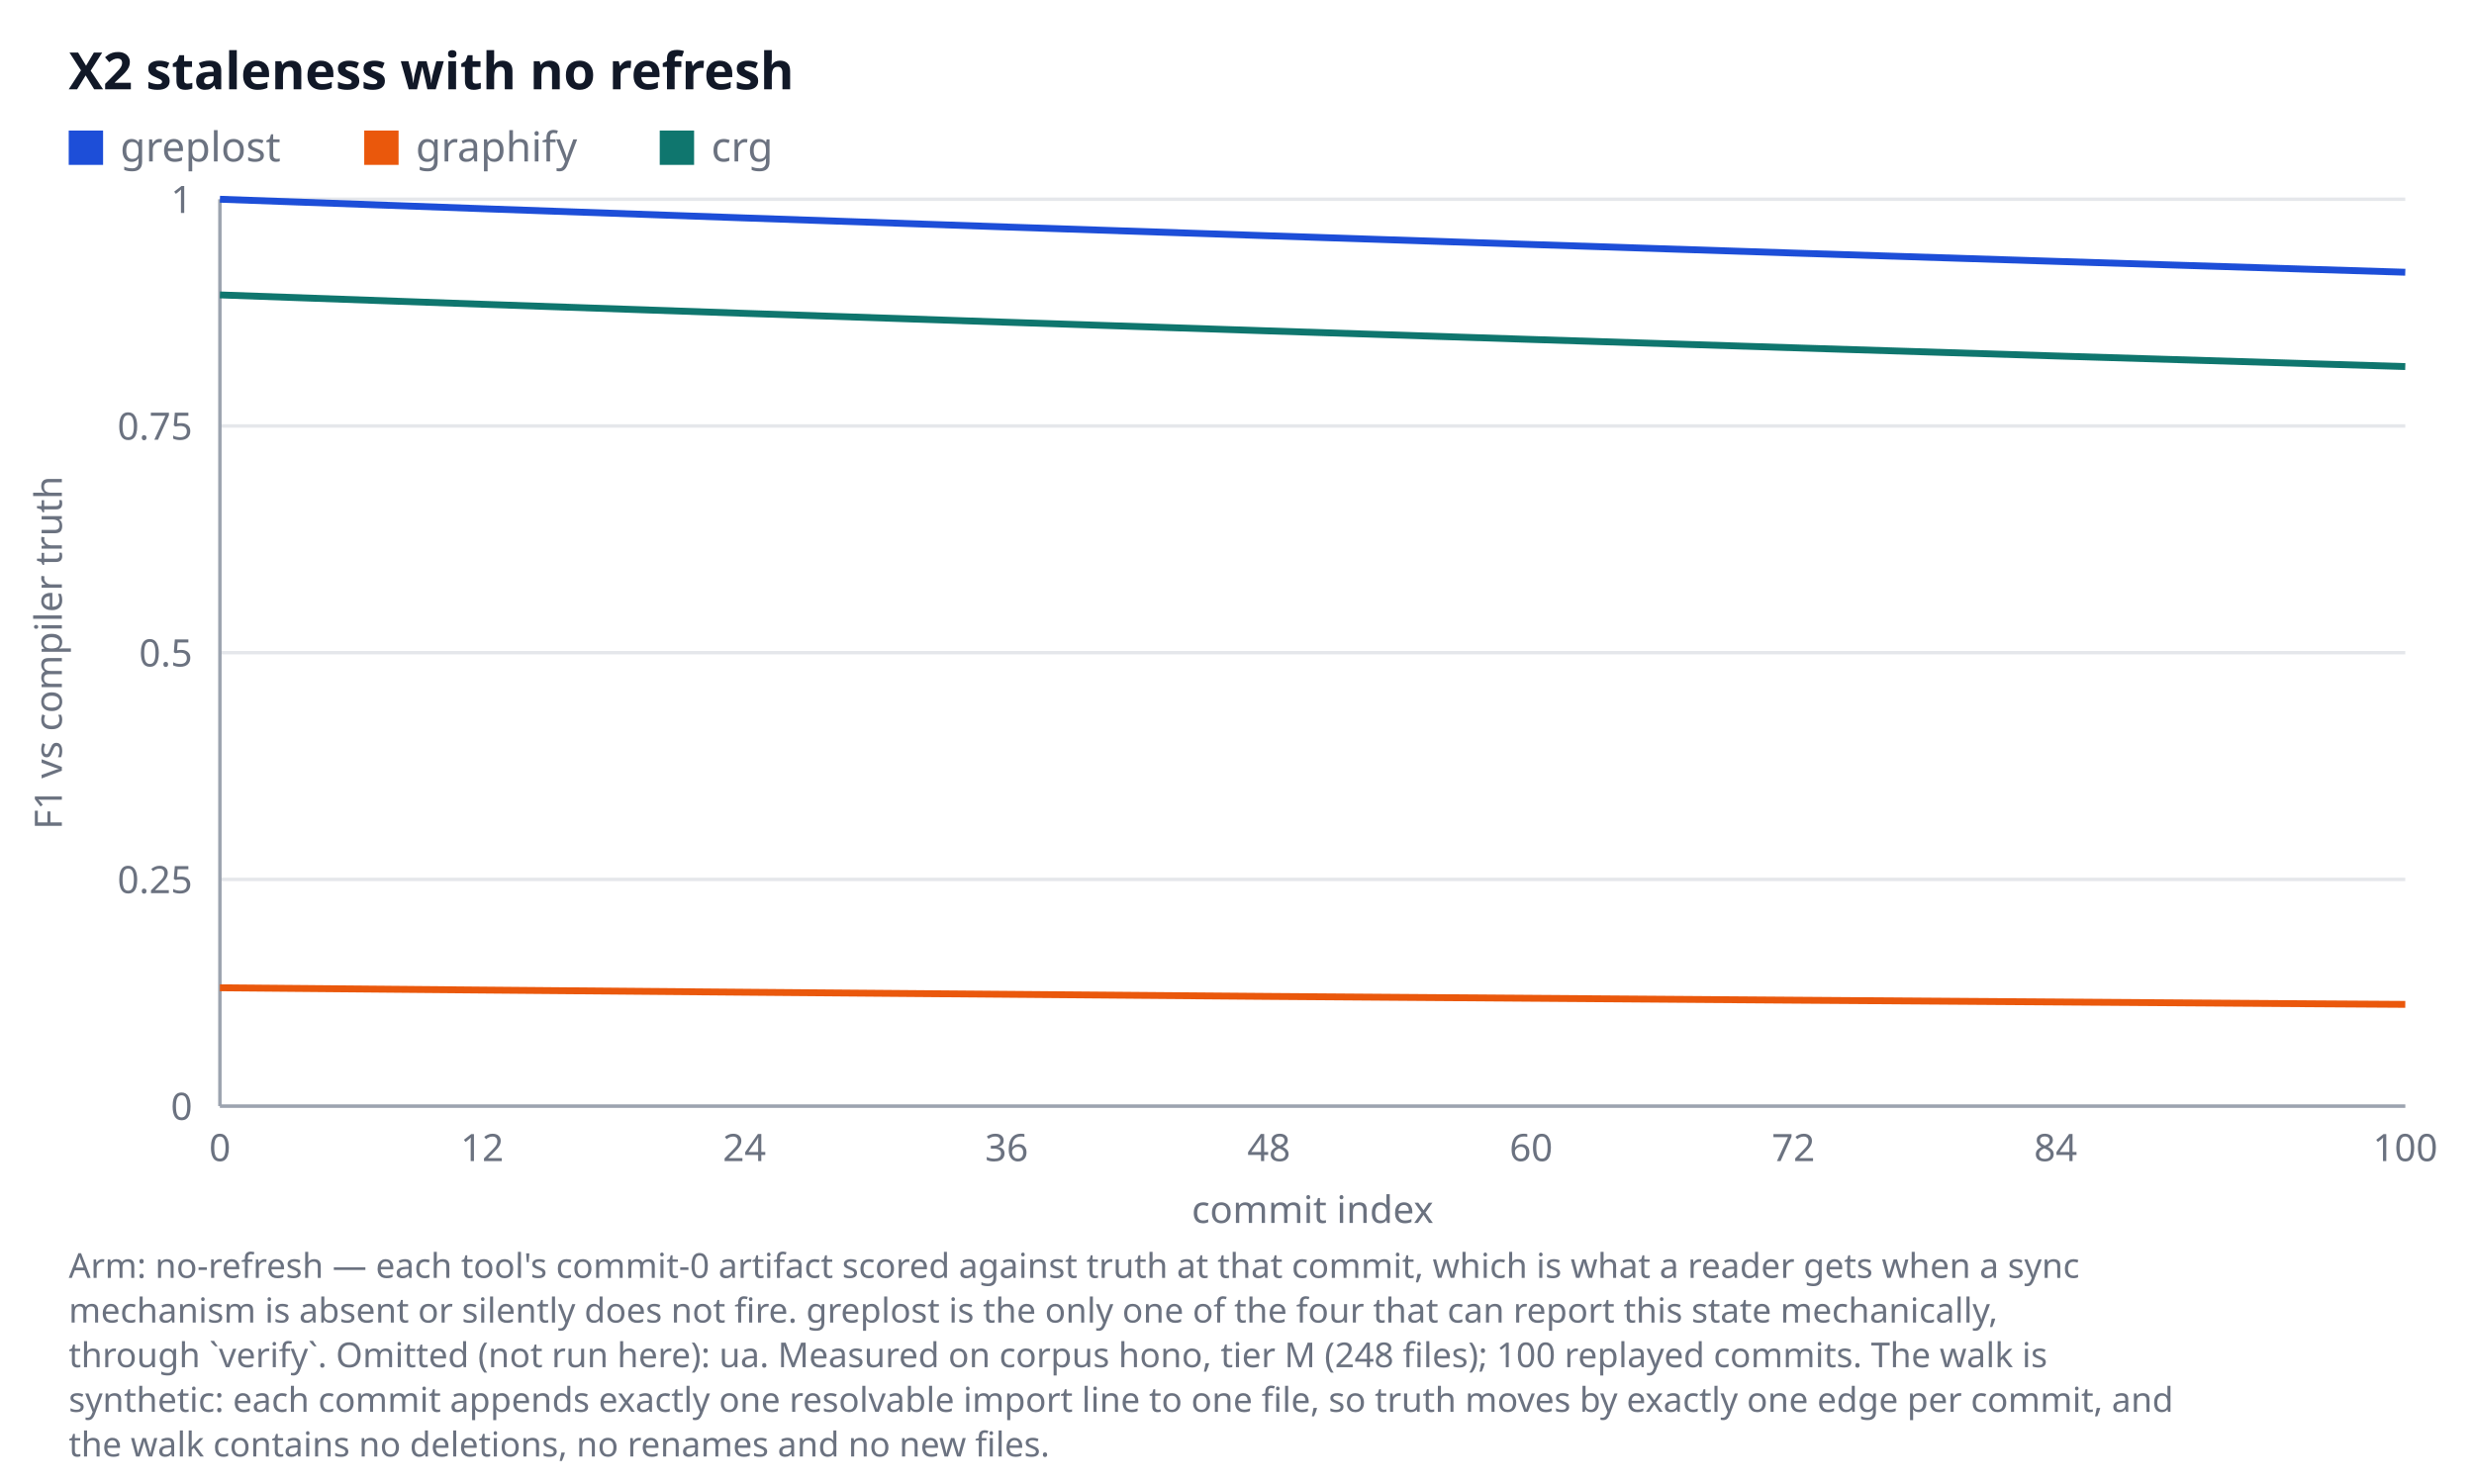
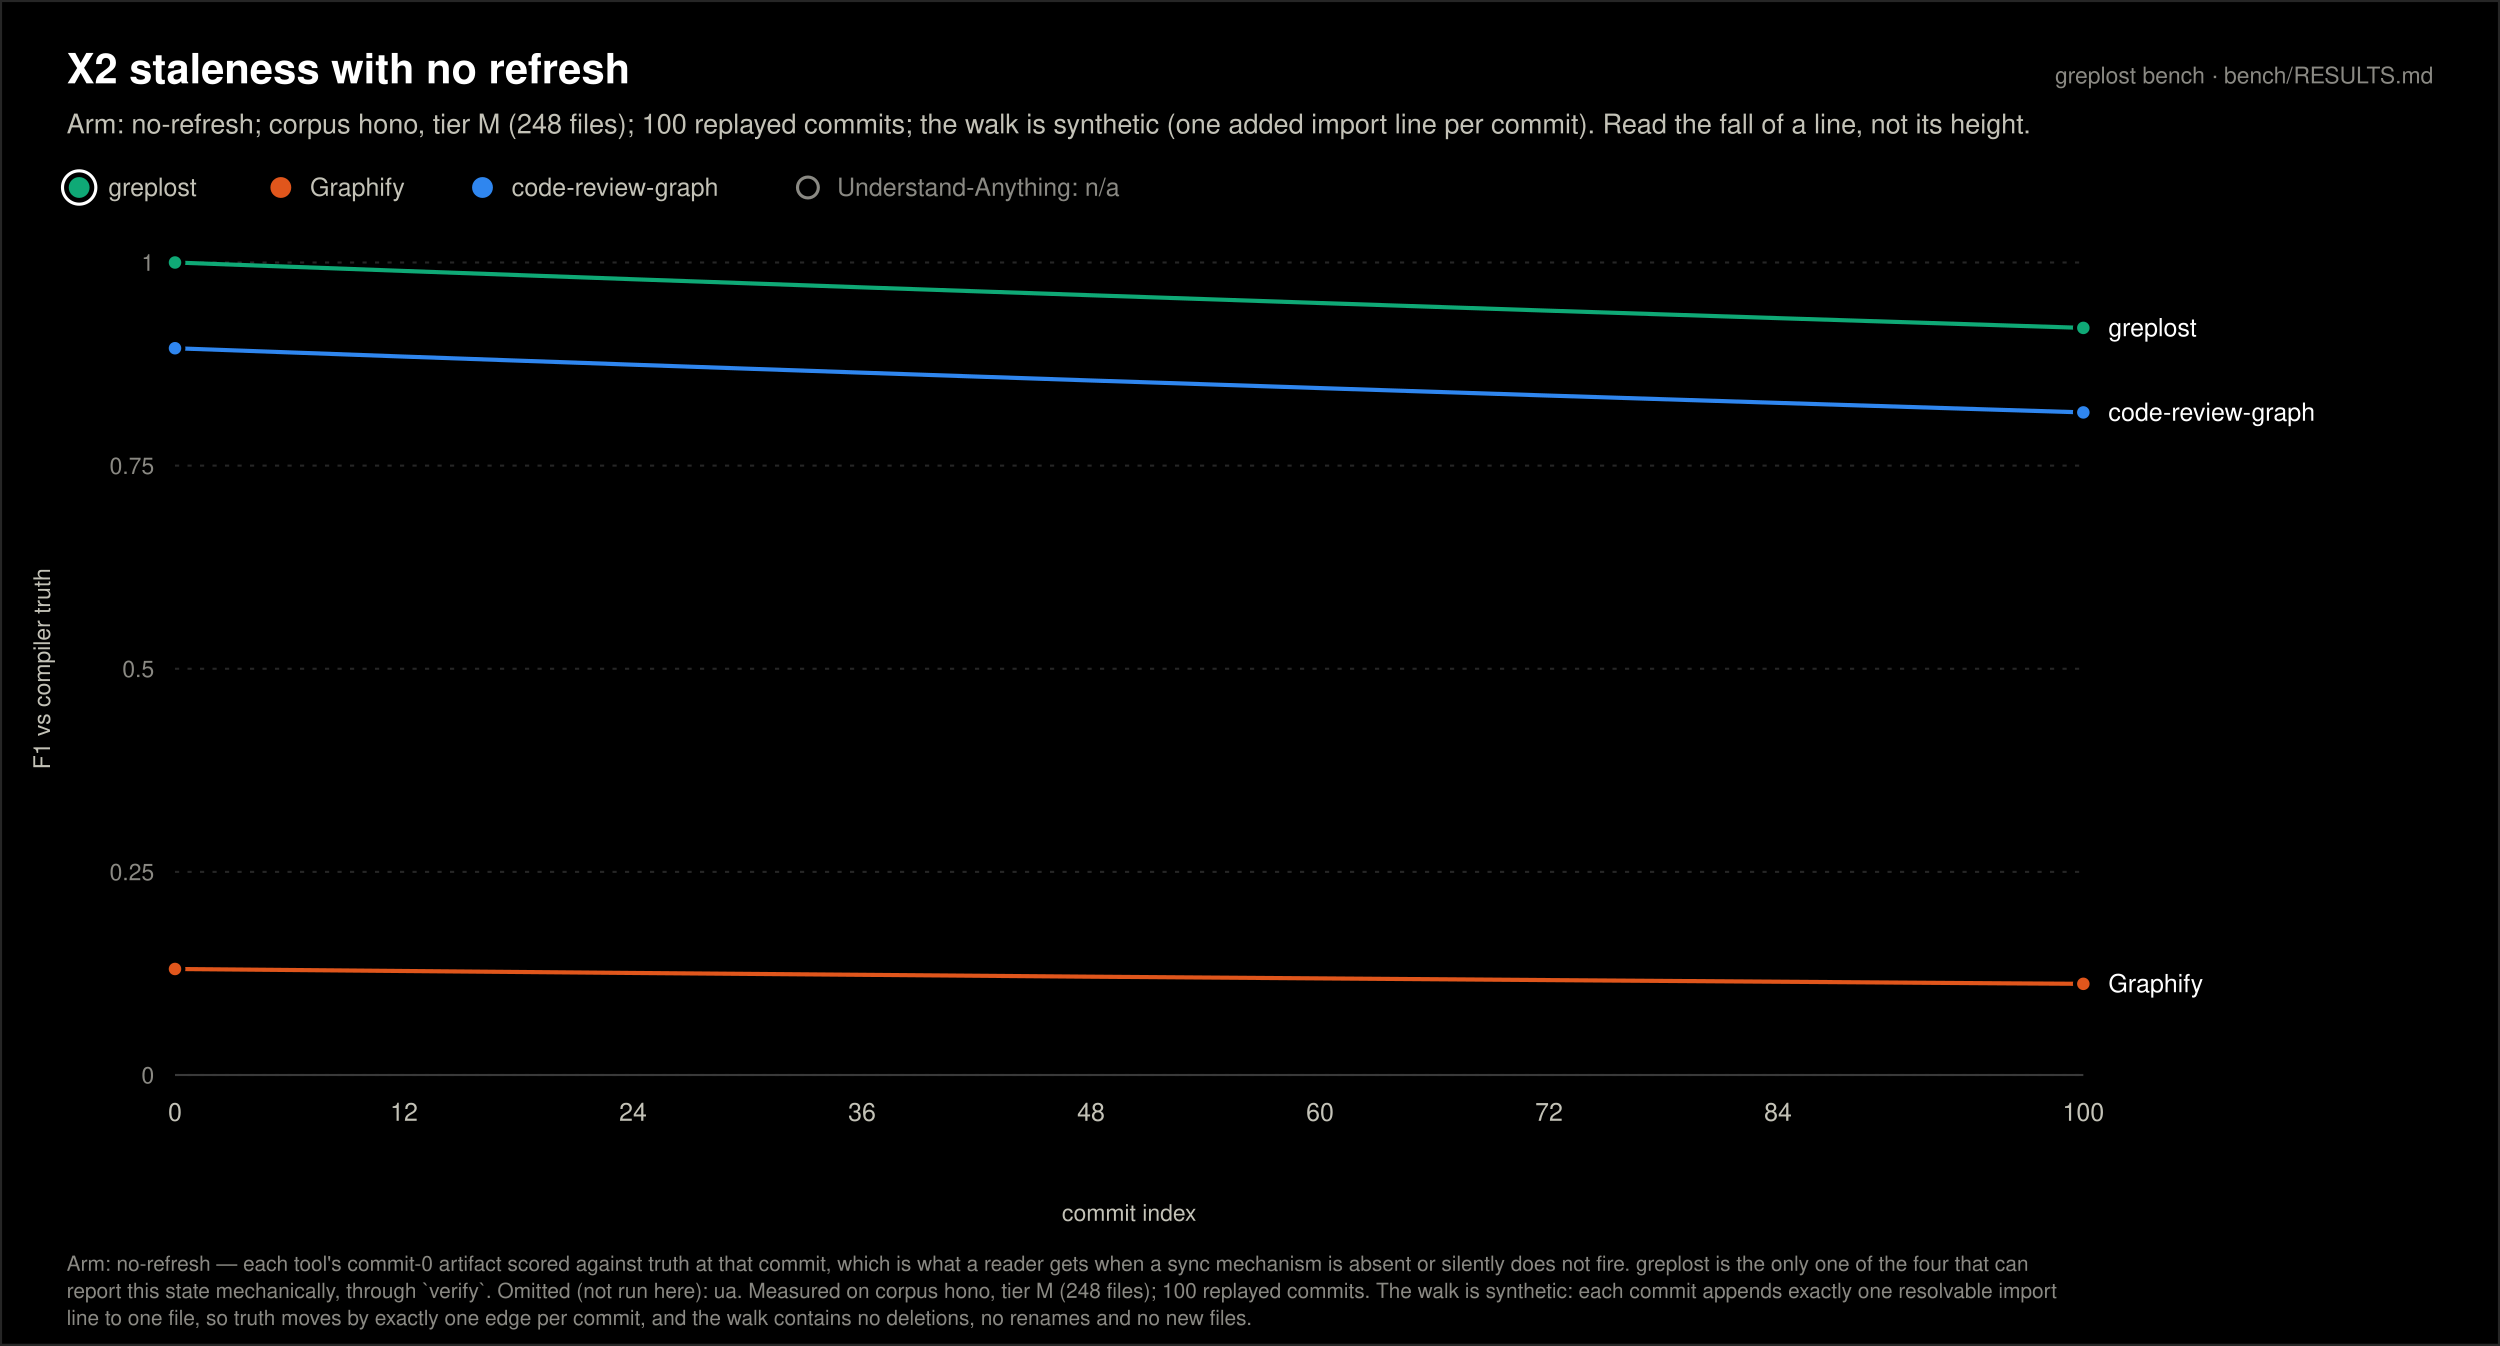
- <svg xmlns="http://www.w3.org/2000/svg" width="720" height="432" viewBox="0 0 720 432" font-family="sans-serif" font-size="12">
-   <rect x="0" y="0" width="720" height="432" fill="#ffffff" />
-   <text x="20" y="26" font-size="15" font-weight="bold" fill="#111827">X2 staleness with no refresh</text>
-   <rect x="20" y="38" width="10" height="10" fill="#1d4ed8" />
-   <text x="35" y="47" fill="#6b7280">greplost</text>
-   <rect x="106" y="38" width="10" height="10" fill="#ea580c" />
-   <text x="121" y="47" fill="#6b7280">graphify</text>
-   <rect x="192" y="38" width="10" height="10" fill="#0f766e" />
-   <text x="207" y="47" fill="#6b7280">crg</text>
-   <line x1="64" y1="322" x2="700" y2="322" stroke="#e5e7eb" />
-   <text x="56" y="326" fill="#6b7280" font-size="11" text-anchor="end">0</text>
-   <line x1="64" y1="256" x2="700" y2="256" stroke="#e5e7eb" />
-   <text x="56" y="260" fill="#6b7280" font-size="11" text-anchor="end">0.25</text>
-   <line x1="64" y1="190" x2="700" y2="190" stroke="#e5e7eb" />
-   <text x="56" y="194" fill="#6b7280" font-size="11" text-anchor="end">0.5</text>
-   <line x1="64" y1="124" x2="700" y2="124" stroke="#e5e7eb" />
-   <text x="56" y="128" fill="#6b7280" font-size="11" text-anchor="end">0.75</text>
-   <line x1="64" y1="58" x2="700" y2="58" stroke="#e5e7eb" />
-   <text x="56" y="62" fill="#6b7280" font-size="11" text-anchor="end">1</text>
-   <line x1="64" y1="58" x2="64" y2="322" stroke="#9ca3af" />
-   <line x1="64" y1="322" x2="700" y2="322" stroke="#9ca3af" />
-   <text x="18" y="190" fill="#6b7280" font-size="11" text-anchor="middle" transform="rotate(-90 18 190)">F1 vs compiler truth</text>
-   <text x="382" y="356" fill="#6b7280" font-size="11" text-anchor="middle">commit index</text>
-   <text x="20" y="372" fill="#6b7280" font-size="10">Arm: no-refresh — each tool's commit-0 artifact scored against truth at that commit, which is what a reader gets when a sync</text>
-   <text x="20" y="385" fill="#6b7280" font-size="10">mechanism is absent or silently does not fire. greplost is the only one of the four that can report this state mechanically,</text>
-   <text x="20" y="398" fill="#6b7280" font-size="10">through `verify`. Omitted (not run here): ua. Measured on corpus hono, tier M (248 files); 100 replayed commits. The walk is</text>
-   <text x="20" y="411" fill="#6b7280" font-size="10">synthetic: each commit appends exactly one resolvable import line to one file, so truth moves by exactly one edge per commit, and</text>
-   <text x="20" y="424" fill="#6b7280" font-size="10">the walk contains no deletions, no renames and no new files.</text>
-   <polyline points="64,58 140.32,60.75 216.64,63.44 292.96,66.08 369.28,68.64 445.6,71.17 521.92,73.66 598.24,76.08 674.56,78.46 700,79.25" fill="none" stroke="#1d4ed8" stroke-width="2" />
-   <polyline points="64,287.55 140.32,288.21 216.64,288.84 292.96,289.45 369.28,290.06 445.6,290.61 521.92,291.16 598.24,291.69 674.56,292.22 700,292.38" fill="none" stroke="#ea580c" stroke-width="2" />
-   <polyline points="64,85.85 140.32,88.57 216.64,91.21 292.96,93.8 369.28,96.33 445.6,98.81 521.92,101.24 598.24,103.62 674.56,105.94 700,106.71" fill="none" stroke="#0f766e" stroke-width="2" />
-   <text x="64" y="338" fill="#6b7280" font-size="11" text-anchor="middle">0</text>
-   <text x="140.32" y="338" fill="#6b7280" font-size="11" text-anchor="middle">12</text>
-   <text x="216.64" y="338" fill="#6b7280" font-size="11" text-anchor="middle">24</text>
-   <text x="292.96" y="338" fill="#6b7280" font-size="11" text-anchor="middle">36</text>
-   <text x="369.28" y="338" fill="#6b7280" font-size="11" text-anchor="middle">48</text>
-   <text x="445.6" y="338" fill="#6b7280" font-size="11" text-anchor="middle">60</text>
-   <text x="521.92" y="338" fill="#6b7280" font-size="11" text-anchor="middle">72</text>
-   <text x="598.24" y="338" fill="#6b7280" font-size="11" text-anchor="middle">84</text>
-   <text x="700" y="338" fill="#6b7280" font-size="11" text-anchor="middle">100</text>
+ <svg xmlns="http://www.w3.org/2000/svg" width="1200" height="646" viewBox="0 0 1200 646" font-family="system-ui, -apple-system, Segoe UI, Helvetica, Arial, sans-serif" font-size="12">
+   <rect x="0" y="0" width="1200" height="646" fill="#000000" />
+   <rect x="0.5" y="0.5" width="1199" height="645" fill="none" stroke="#262626" />
+   <text x="32" y="40" font-size="20" font-weight="600" fill="#FFFFFF">X2 staleness with no refresh</text>
+   <text x="1168" y="40" font-size="11" fill="#8A8983" text-anchor="end">greplost bench · bench/RESULTS.md</text>
+   <text x="32" y="64" font-size="13" fill="#C3C2B7">Arm: no-refresh; corpus hono, tier M (248 files); 100 replayed commits; the walk is synthetic (one added import line per commit). Read the fall of a line, not its height.</text>
+   <circle cx="38" cy="90" r="5" fill="#0fa976" />
+   <circle cx="38" cy="90" r="8" fill="none" stroke="#FFFFFF" stroke-width="1.5" />
+   <text x="52" y="94" fill="#C3C2B7" font-size="12">greplost</text>
+   <circle cx="134.8" cy="90" r="5" fill="#e0561c" />
+   <text x="148.8" y="94" fill="#C3C2B7" font-size="12">Graphify</text>
+   <circle cx="231.6" cy="90" r="5" fill="#2f86ef" />
+   <text x="245.6" y="94" fill="#C3C2B7" font-size="12">code-review-graph</text>
+   <circle cx="387.8" cy="90" r="5" fill="none" stroke="#8A8983" stroke-width="1.5" />
+   <text x="401.8" y="94" fill="#8A8983" font-size="12">Understand-Anything: n/a</text>
+   <line x1="84" y1="516" x2="1000" y2="516" stroke="#262626" stroke-dasharray="2 4" />
+   <text x="74" y="520" fill="#8A8983" font-size="11" text-anchor="end">0</text>
+   <line x1="84" y1="418.5" x2="1000" y2="418.5" stroke="#262626" stroke-dasharray="2 4" />
+   <text x="74" y="422.5" fill="#8A8983" font-size="11" text-anchor="end">0.25</text>
+   <line x1="84" y1="321" x2="1000" y2="321" stroke="#262626" stroke-dasharray="2 4" />
+   <text x="74" y="325" fill="#8A8983" font-size="11" text-anchor="end">0.5</text>
+   <line x1="84" y1="223.5" x2="1000" y2="223.5" stroke="#262626" stroke-dasharray="2 4" />
+   <text x="74" y="227.5" fill="#8A8983" font-size="11" text-anchor="end">0.75</text>
+   <line x1="84" y1="126" x2="1000" y2="126" stroke="#262626" stroke-dasharray="2 4" />
+   <text x="74" y="130" fill="#8A8983" font-size="11" text-anchor="end">1</text>
+   <line x1="84" y1="516" x2="1000" y2="516" stroke="#3A3A3A" />
+   <text x="24" y="321" fill="#C3C2B7" font-size="11" text-anchor="middle" transform="rotate(-90 24 321)">F1 vs compiler truth</text>
+   <text x="542" y="586" fill="#C3C2B7" font-size="11" text-anchor="middle">commit index</text>
+   <text x="32" y="610" fill="#8A8983" font-size="10">Arm: no-refresh — each tool's commit-0 artifact scored against truth at that commit, which is what a reader gets when a sync mechanism is absent or silently does not fire. greplost is the only one of the four that can</text>
+   <text x="32" y="623" fill="#8A8983" font-size="10">report this state mechanically, through `verify`. Omitted (not run here): ua. Measured on corpus hono, tier M (248 files); 100 replayed commits. The walk is synthetic: each commit appends exactly one resolvable import</text>
+   <text x="32" y="636" fill="#8A8983" font-size="10">line to one file, so truth moves by exactly one edge per commit, and the walk contains no deletions, no renames and no new files.</text>
+   <polyline points="84,126 193.92,130.06 303.84,134.03 413.76,137.93 523.68,141.72 633.6,145.46 743.52,149.13 853.44,152.71 963.36,156.23 1000,157.39" fill="none" stroke="#0fa976" stroke-width="2" stroke-linejoin="round" stroke-linecap="round" />
+   <circle cx="84" cy="126" r="4" fill="#0fa976" stroke="#000000" stroke-width="2" />
+   <circle cx="1000" cy="157.39" r="4" fill="#0fa976" stroke="#000000" stroke-width="2" />
+   <polyline points="84,465.11 193.92,466.08 303.84,467.02 413.76,467.91 523.68,468.81 633.6,469.63 743.52,470.45 853.44,471.23 963.36,472.01 1000,472.24" fill="none" stroke="#e0561c" stroke-width="2" stroke-linejoin="round" stroke-linecap="round" />
+   <circle cx="84" cy="465.11" r="4" fill="#e0561c" stroke="#000000" stroke-width="2" />
+   <circle cx="1000" cy="472.24" r="4" fill="#e0561c" stroke="#000000" stroke-width="2" />
+   <polyline points="84,167.15 193.92,171.16 303.84,175.06 413.76,178.88 523.68,182.63 633.6,186.29 743.52,189.88 853.44,193.39 963.36,196.82 1000,197.96" fill="none" stroke="#2f86ef" stroke-width="2" stroke-linejoin="round" stroke-linecap="round" />
+   <circle cx="84" cy="167.15" r="4" fill="#2f86ef" stroke="#000000" stroke-width="2" />
+   <circle cx="1000" cy="197.96" r="4" fill="#2f86ef" stroke="#000000" stroke-width="2" />
+   <text x="1012" y="161.39" fill="#FFFFFF" font-size="12">greplost</text>
+   <text x="1012" y="201.96" fill="#FFFFFF" font-size="12">code-review-graph</text>
+   <text x="1012" y="476.24" fill="#FFFFFF" font-size="12">Graphify</text>
+   <text x="84" y="538" fill="#C3C2B7" font-size="12" text-anchor="middle">0</text>
+   <text x="193.92" y="538" fill="#C3C2B7" font-size="12" text-anchor="middle">12</text>
+   <text x="303.84" y="538" fill="#C3C2B7" font-size="12" text-anchor="middle">24</text>
+   <text x="413.76" y="538" fill="#C3C2B7" font-size="12" text-anchor="middle">36</text>
+   <text x="523.68" y="538" fill="#C3C2B7" font-size="12" text-anchor="middle">48</text>
+   <text x="633.6" y="538" fill="#C3C2B7" font-size="12" text-anchor="middle">60</text>
+   <text x="743.52" y="538" fill="#C3C2B7" font-size="12" text-anchor="middle">72</text>
+   <text x="853.44" y="538" fill="#C3C2B7" font-size="12" text-anchor="middle">84</text>
+   <text x="1000" y="538" fill="#C3C2B7" font-size="12" text-anchor="middle">100</text>
</svg>
